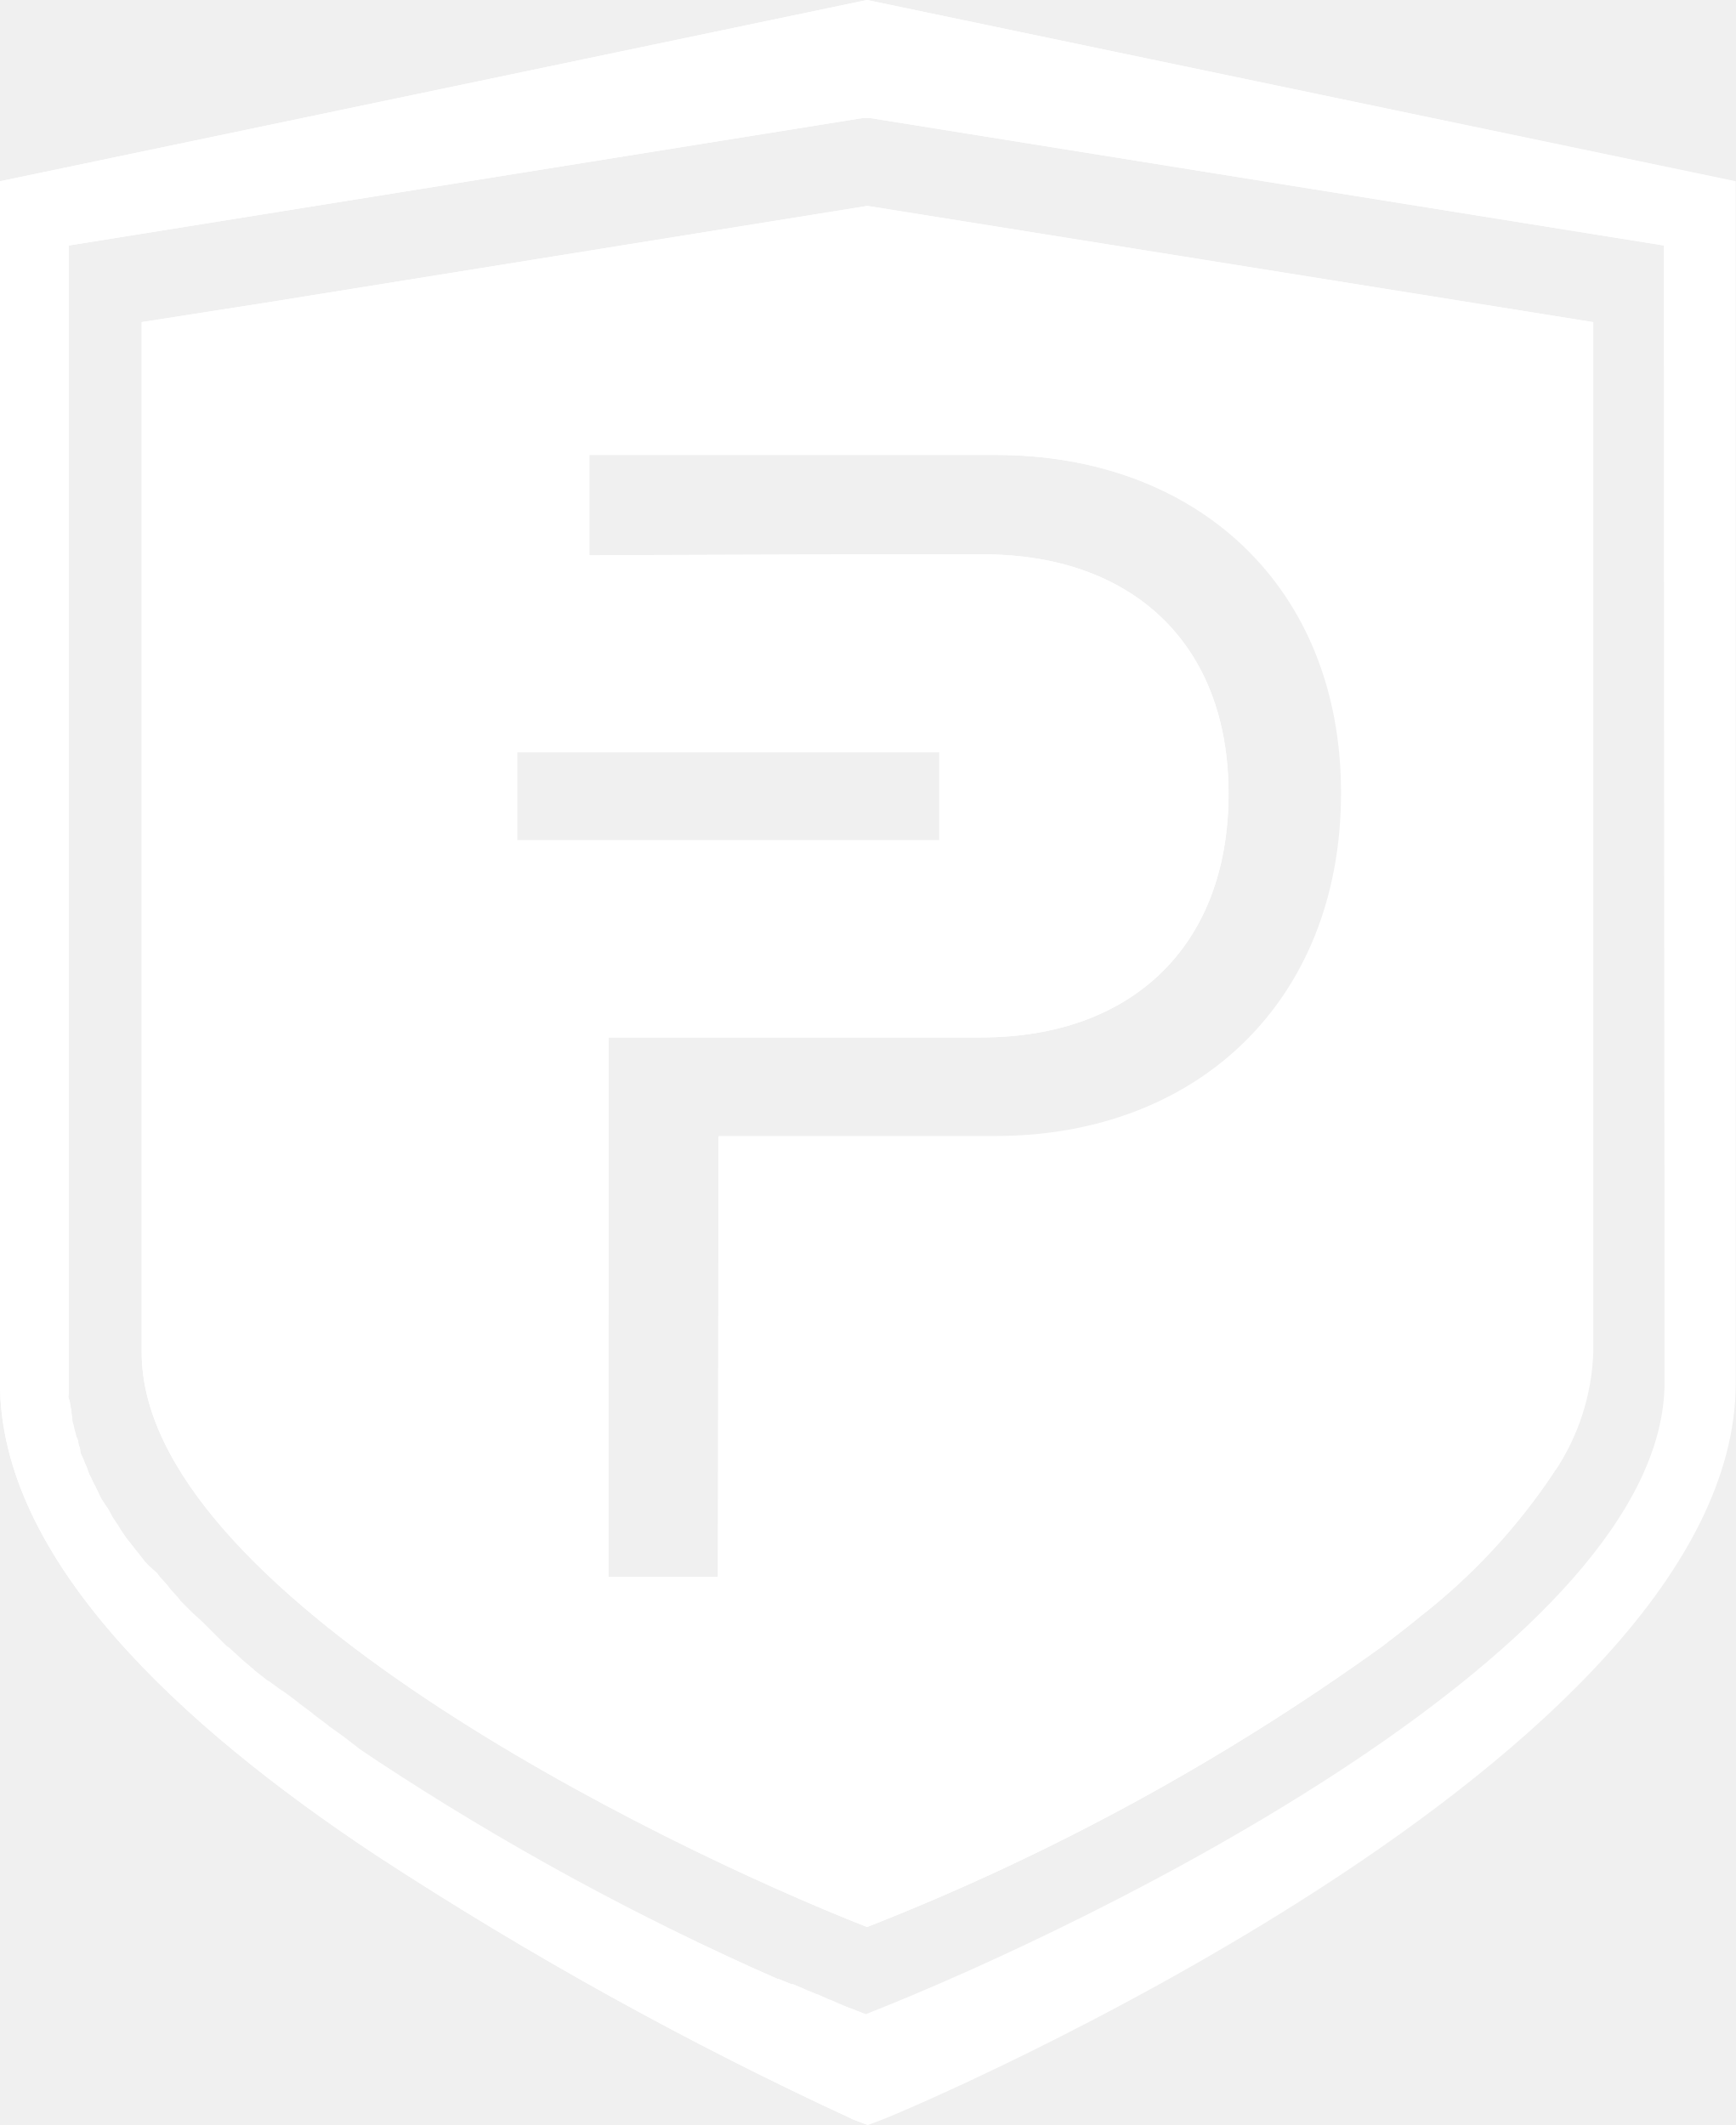
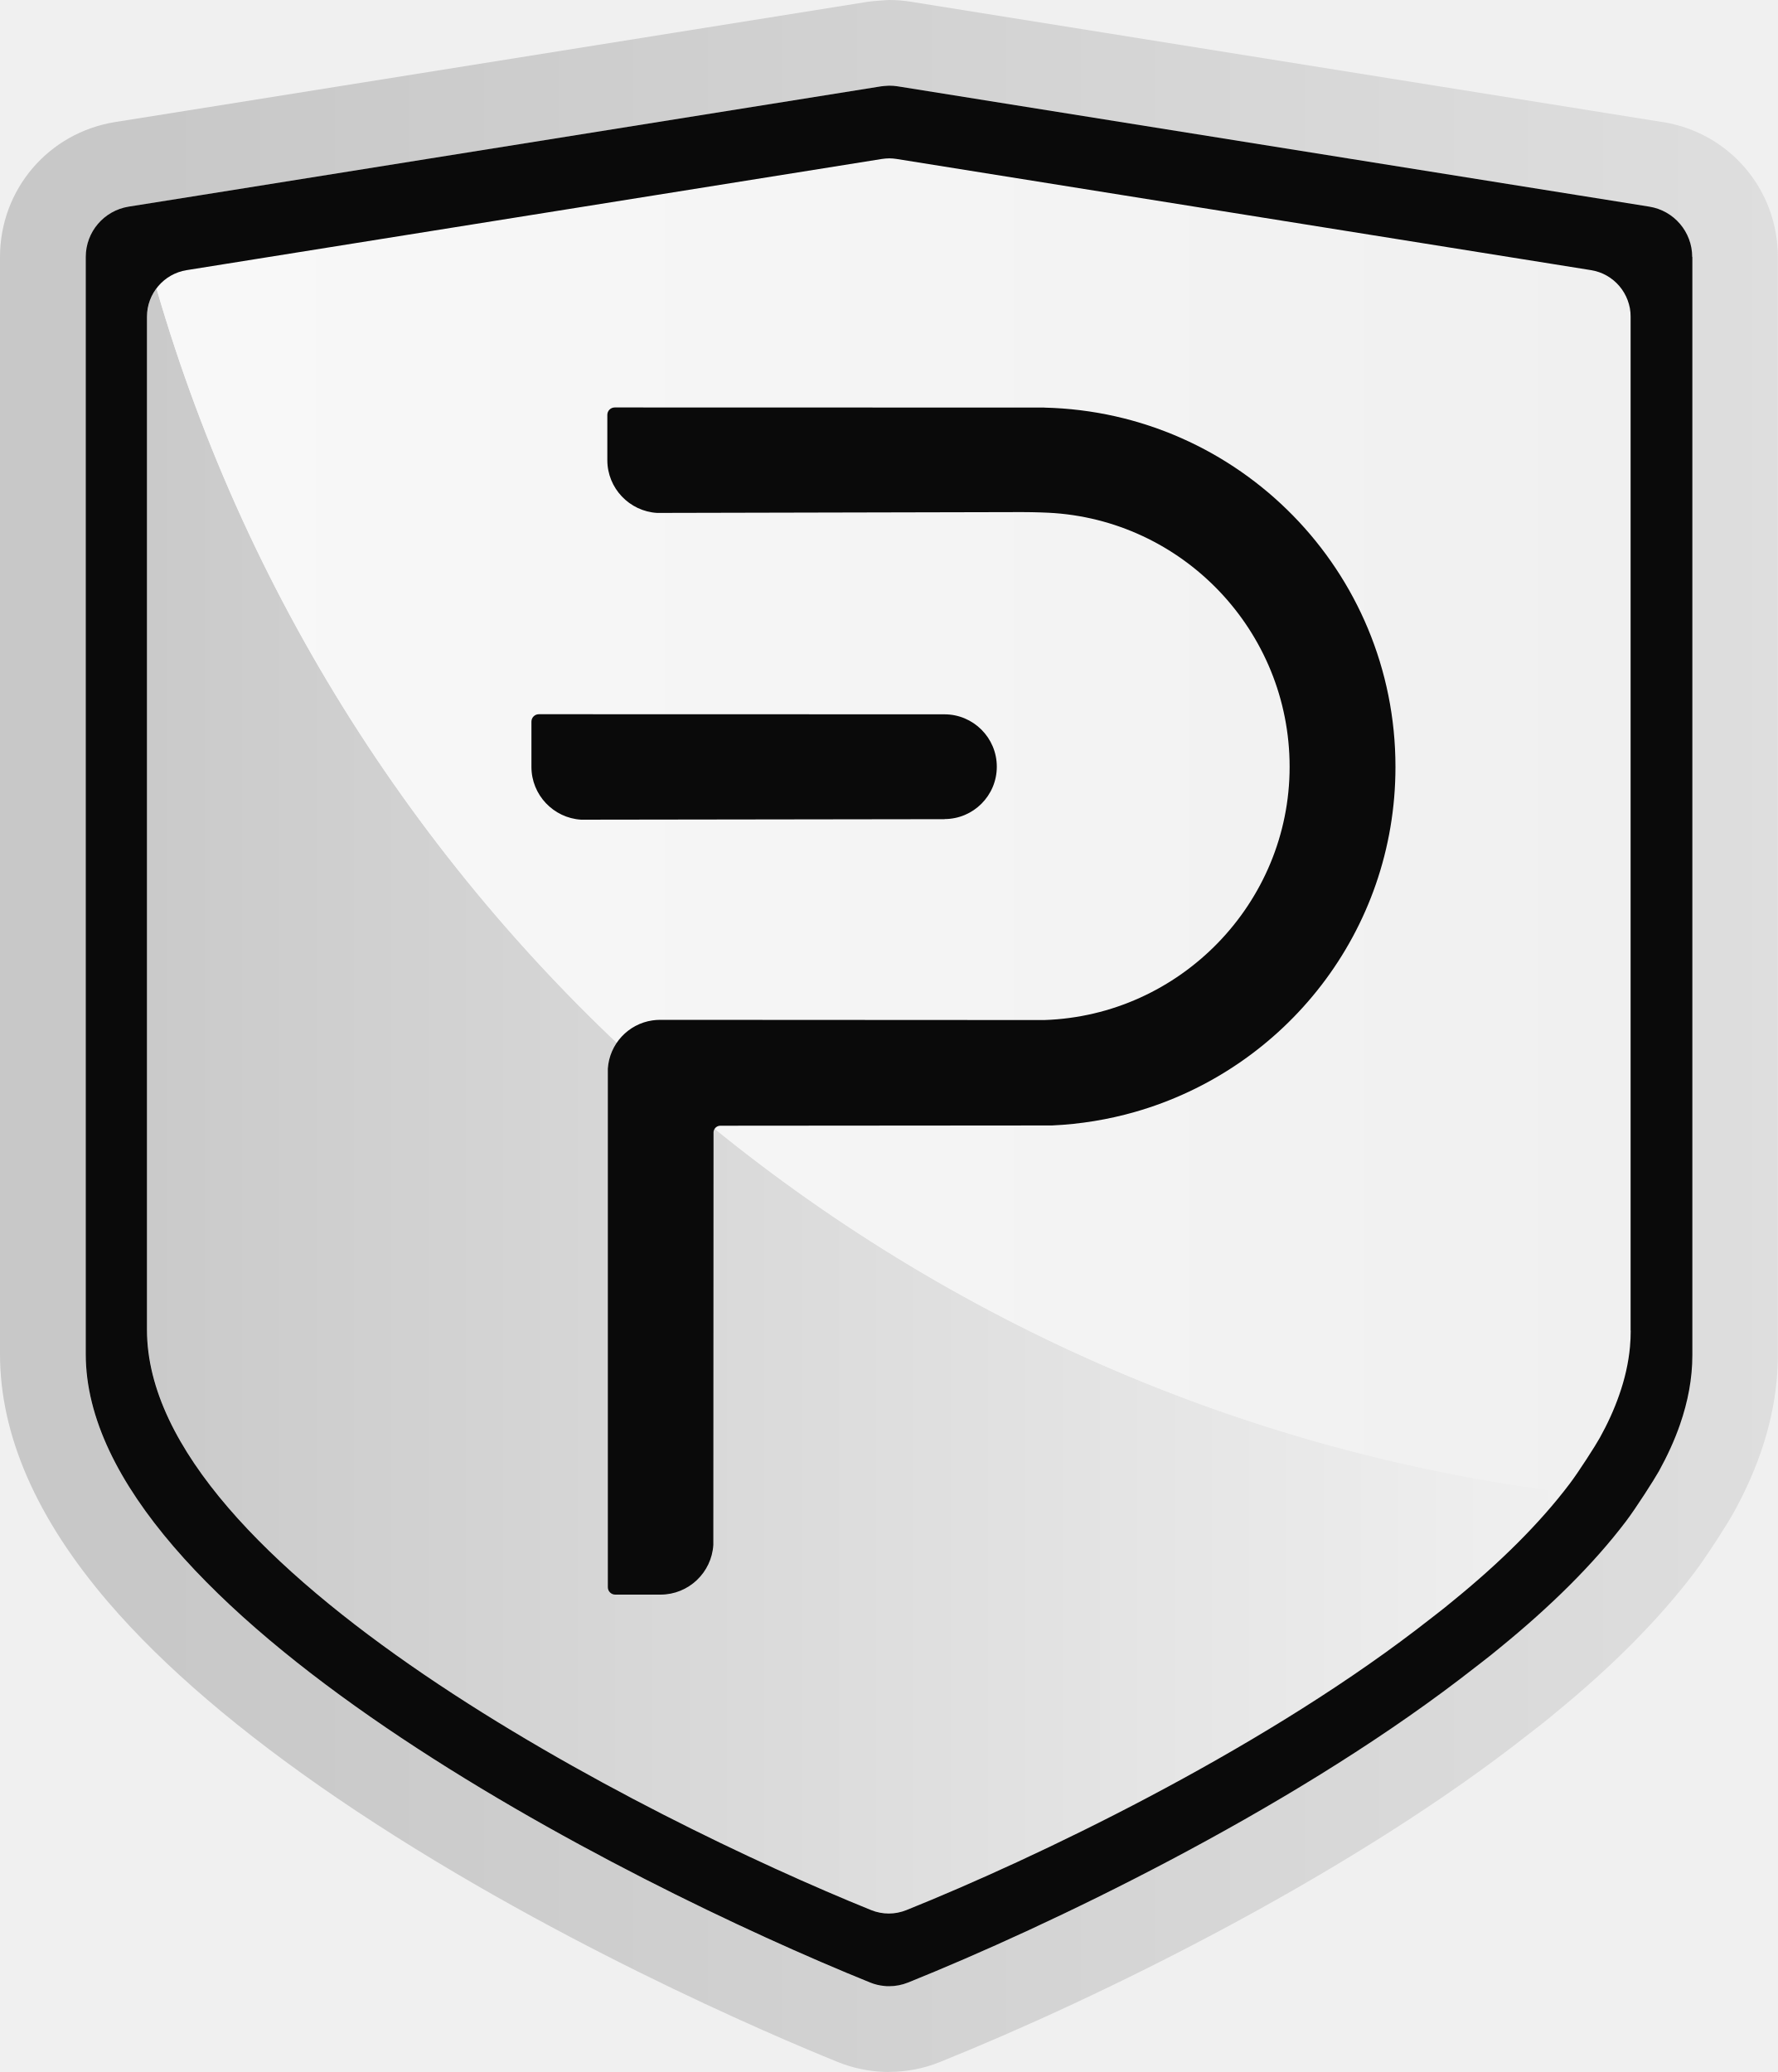
- <svg xmlns="http://www.w3.org/2000/svg" width="49" height="60" viewBox="0 0 49 60">
+ <svg xmlns="http://www.w3.org/2000/svg" xmlns:xlink="http://www.w3.org/1999/xlink" id="Layer_2" data-name="Layer 2" viewBox="0 0 343.17 400">
  <defs>
-     <style type="text/css">
-             .cls-1{fill:#fff}
-         </style>
+     <style>
+       .cls-1 {
+         fill: url(#New_Gradient_Swatch_1-2);
+       }
+ 
+       .cls-2 {
+         fill: url(#linear-gradient);
+       }
+ 
+       .cls-3 {
+         fill: url(#New_Gradient_Swatch_1);
+       }
+ 
+       .cls-4 {
+         fill: #0a0a0a;
+       }
+     </style>
+     <linearGradient id="New_Gradient_Swatch_1" data-name="New Gradient Swatch 1" x1="14.32" y1="212.55" x2="302.32" y2="212.55" gradientUnits="userSpaceOnUse">
+       <stop offset="0" stop-color="#c8c8c8" />
+       <stop offset="1" stop-color="#f0f0f0" />
+     </linearGradient>
+     <linearGradient id="linear-gradient" x1="313.72" y1="159.31" x2="44.07" y2="159.31" gradientUnits="userSpaceOnUse">
+       <stop offset="0" stop-color="#f0f0f0" />
+       <stop offset="1" stop-color="#f8f8f8" />
+     </linearGradient>
+     <linearGradient id="New_Gradient_Swatch_1-2" data-name="New Gradient Swatch 1" x1="28.63" y1="200" x2="604.65" y2="200" xlink:href="#New_Gradient_Swatch_1" />
  </defs>
-   <g id="ic_pivx" transform="translate(-4271 -3.715)">
-     <path id="Path_18615" d="M4295.475 3.715L4271 8.833V42.77c0 4.969 5.089 9.664 10.6 13.317a105.238 105.238 0 0 0 13.5 7.478l.4.15.4-.15c.992-.373 24.1-10.211 24.1-20.795V8.833zm22.539 39.055c0 7.4-15.911 15.23-22.539 17.838l-.323-.124-.124-.05-.224-.1-.124-.05-.224-.1-.074-.025-.273-.124-.075-.025-.3-.124-.05-.025-.323-.124h-.024l-.373-.15h-.025a77.919 77.919 0 0 1-11.369-6.161l-.447-.3-.446-.323-.422-.3-.025-.025-.4-.3-.025-.025-.4-.3-.024-.025-.4-.3-.05-.025-.372-.273-.05-.025-.348-.273-.049-.05-.323-.273-.05-.05-.3-.273-.075-.05-.273-.273-.074-.074-.274-.273-.074-.074-.273-.248-.074-.074-.249-.248-.074-.1-.224-.248-.075-.1-.223-.248-.075-.1-.2-.248-.1-.1-.173-.223-.1-.124-.173-.223-.1-.124-.15-.223-.074-.124-.15-.223-.074-.15a1.442 1.442 0 0 0-.124-.2l-.1-.15a.755.755 0 0 1-.1-.2l-.075-.15c-.025-.074-.074-.124-.1-.2a.854.854 0 0 0-.075-.15 1.7 1.7 0 0 1-.074-.2c-.025-.074-.05-.1-.075-.174a1.191 1.191 0 0 0-.075-.174.471.471 0 0 1-.05-.174c0-.05-.05-.124-.05-.174a.453.453 0 0 0-.05-.174c-.024-.05-.024-.1-.05-.174s-.025-.124-.049-.2a.384.384 0 0 1-.025-.15c0-.05-.025-.124-.025-.2s-.024-.1-.024-.15a.924.924 0 0 0-.05-.223c-.025-.074 0-.074 0-.124V10.647l22.417-3.6h.2l22.417 3.6.025 32.124z" class="cls-1" data-name="Path 18615" />
-     <path id="Path_18616" d="M4424.748 197.505l-16.977 2.733-3.5.547v29.093c0 6.733 14.47 13.863 20.477 16.223a66.344 66.344 0 0 0 14.545-7.925c.347-.273.72-.547 1.043-.82a17.266 17.266 0 0 0 3.823-4.124 6.427 6.427 0 0 0 1.066-3.33v-29.117zm-9.878 15.428h11.939v2.485h-11.939zm23.282 1.168c0 5.888-4.1 9.69-9.755 9.69h-7.843v12.422h-3.1v-15.23h10.525c4.219 0 6.974-2.559 6.974-6.882 0-4.273-2.755-6.758-6.925-6.758h-3.277l-7.843.025v-2.832h11.467c5.684 0 9.78 3.677 9.78 9.565" class="cls-1" data-name="Path 18616" transform="translate(-129.272 -187.976)" />
-     <path id="Path_18617" d="M4295.475 3.715L4271 8.833V42.77c0 4.969 5.089 9.664 10.6 13.317a105.276 105.276 0 0 0 13.5 7.478l.4.15v-.045l.349-.132c.993-.373 24.1-10.211 24.1-20.795V8.833zm22.516 39.029c0 7.4-15.911 15.23-22.539 17.838v.007l-.274-.106-.125-.05-.223-.074-.125-.05-.224-.1-.074-.025-.273-.124-.075-.025-.3-.124-.049-.025-.323-.15h-.049l-.372-.15h-.025A77 77 0 0 1 4281.6 53.4l-.446-.3-.447-.348-.422-.3-.024-.025-.4-.3-.024-.025-.4-.3-.026-.025-.4-.3-.049-.025-.373-.273-.05-.025-.348-.273-.049-.048-.323-.273-.05-.05-.3-.273-.074-.05-.273-.273-.075-.074-.273-.273-.075-.074-.273-.248-.074-.074-.248-.248-.075-.1-.224-.248-.074-.1-.224-.248-.074-.1-.224-.2-.1-.1-.174-.223-.1-.124-.174-.223-.1-.124-.151-.223-.074-.124-.15-.223-.074-.124a1.4 1.4 0 0 0-.125-.2l-.1-.15-.1-.2-.074-.15c-.025-.074-.075-.124-.1-.2a.821.821 0 0 0-.075-.15 1.616 1.616 0 0 1-.074-.2c-.025-.074-.05-.1-.075-.174a1.138 1.138 0 0 0-.074-.174.37.37 0 0 1-.05-.174c0-.074-.049-.15-.049-.2a.445.445 0 0 0-.05-.174c-.024-.05-.024-.1-.049-.174s-.025-.124-.049-.2a.359.359 0 0 1-.025-.15c0-.05-.025-.124-.025-.2s-.025-.1-.025-.15a.971.971 0 0 0-.05-.223c-.025-.074 0-.074 0-.124V10.647l22.417-3.6h.2l22.417 3.6z" class="cls-1" data-name="Path 18617" />
-     <path id="Path_18618" d="M4424.773 197.505l-17 2.733-3.5.547v29.093c0 6.733 14.47 13.863 20.477 16.223a66.331 66.331 0 0 0 14.545-7.925c.348-.273.72-.547 1.043-.82a17.259 17.259 0 0 0 3.823-4.124c-2.038-.106-2.021-.119.023-.025a6.42 6.42 0 0 0 1.067-3.33v-29.092zm-9.9 15.428h11.913v2.485h-11.913zm5.659 23.278h-3.1l.025-15.228h10.525c4.219 0 6.974-2.559 6.974-6.882 0-4.273-2.755-6.758-6.925-6.758h-3.278l-7.843.025v-2.832h11.466c5.659 0 9.754 3.7 9.754 9.54 0 5.888-4.07 9.69-9.754 9.69h-7.817z" class="cls-1" data-name="Path 18618" transform="translate(-129.272 -187.976)" />
+   <g id="Layer_1-2" data-name="Layer 1">
+     <g>
+       <path class="cls-3" d="M30.21,55.69c-1.14,1.52-1.81,3.41-1.81,5.44v195.58c0,45.83,96,94.31,139.8,112.04,2.17.88,4.61.89,6.78.01,25.02-10.08,66.98-30.16,98.32-54.05,2.44-1.91,5.04-3.82,7.3-5.74,8.27-6.74,15.49-13.76,21.15-20.94C171.85,271.55,65.82,178.59,30.21,55.69Z" />
+       <path class="cls-2" d="M308.82,277.58c1.51-2.74,2.77-5.48,3.73-8.24,1.08-3.1,1.79-6.22,2.09-9.32.1-1.04.14-2.08.14-3.12V61.12c0-.56-.05-1.1-.14-1.64-.19-1.07-.58-2.08-1.12-2.98-.26-.46-.58-.89-.91-1.28-1.37-1.6-3.28-2.72-5.48-3.08l-7.8-1.25-126.23-20.19c-.48-.07-.96-.12-1.44-.12s-.96.04-1.44.12l-121.19,19.38-12.99,2.08c-2.41.38-4.48,1.7-5.84,3.54,35.61,122.89,141.63,215.87,271.53,232.35.41-.52.83-1.03,1.21-1.55,1.79-2.32,5.06-7.45,5.88-8.92Z" />
+       <path class="cls-1" d="M320.96,23.57L175.85.34c-1.38-.22-2.77-.34-4.18-.34h-.11c-.63.04-3.09.19-4.04.34L36.28,21.32l-14.06,2.24C9.35,25.63,0,36.58,0,49.63v211.79c0,15.63,7.06,31.77,20.97,47.97,10.59,12.33,25.46,25.04,44.16,37.77,39.72,27.03,83.97,45.8,96.58,50.91,2.86,1.15,5.86,1.79,8.93,1.91.31.01.62.02.94.02v-.02h.02c3.38,0,6.7-.64,9.84-1.91,31.41-12.65,76.89-35.24,110.3-60.71.06-.05.13-.1.19-.14.83-.65,1.68-1.3,2.52-1.96,1.88-1.44,3.83-2.94,5.72-4.54,11.03-9.01,20.06-18.12,26.85-27.08,2.4-3.17,6.4-9.41,7.63-11.65,2.11-3.82,3.85-7.68,5.18-11.48,2.21-6.35,3.34-12.71,3.34-18.92V49.61c0-13.03-9.33-23.99-22.21-26.05ZM326.64,261.6c0,4.5-.85,9-2.41,13.47-1.04,2.99-2.4,5.98-4.04,8.93-.88,1.6-4.44,7.15-6.35,9.67-6.31,8.34-14.64,16.51-24.23,24.33-2.45,2.06-5.27,4.14-7.9,6.2-33.93,25.87-79.37,47.62-106.46,58.53-1.18.47-2.42.71-3.66.71h-.02v.02c-.3-.01-.61-.04-.92-.06-.92-.1-1.85-.31-2.72-.67-47.43-19.2-151.39-71.69-151.39-121.32V49.63c0-4.84,3.52-8.96,8.29-9.72l14.06-2.24,131.24-21c.16-.02,1.04-.11,1.45-.12h.1c.52,0,1.04.04,1.56.12l145.11,23.23c4.78.77,8.29,4.88,8.29,9.72v211.98Z" />
+       <path class="cls-4" d="M326.64,49.61c0-4.84-3.52-8.96-8.29-9.72l-145.11-23.23c-.52-.08-1.03-.12-1.56-.12h-.11c-.41.01-1.3.1-1.45.12L38.9,37.65l-14.06,2.24c-4.78.77-8.29,4.88-8.29,9.72v211.79c0,49.64,103.96,102.12,151.39,121.32.88.36,1.8.58,2.72.67.31.04.62.05.94.05h.02c1.25,0,2.48-.24,3.66-.71,27.09-10.91,72.52-32.66,106.46-58.53,2.63-2.06,5.45-4.14,7.9-6.2,9.59-7.82,17.91-15.99,24.23-24.33,1.91-2.52,5.46-8.08,6.35-9.67,1.63-2.96,3-5.94,4.04-8.93,1.56-4.48,2.41-8.98,2.41-13.47V49.61h-.02ZM314.77,256.88c0,1.04-.05,2.08-.14,3.12-.29,3.12-1,6.23-2.09,9.32-.96,2.76-2.22,5.52-3.73,8.24-.82,1.48-4.09,6.6-5.86,8.93-5.83,7.7-13.51,15.25-22.38,22.47-2.26,1.91-4.86,3.82-7.3,5.74-31.34,23.89-73.29,43.98-98.32,54.05-1.08.43-2.23.66-3.38.66s-2.3-.22-3.4-.66c-43.8-17.73-139.8-66.21-139.8-112.04V61.13c0-4.46,3.25-8.28,7.66-8.98l12.99-2.08,121.19-19.38c.48-.07.96-.12,1.44-.12s.96.04,1.44.12l126.21,20.21,7.8,1.25c2.21.35,4.12,1.48,5.48,3.08.34.4.65.83.91,1.28.54.91.91,1.91,1.12,2.98.1.53.14,1.08.14,1.64v195.73Z" />
+       <path class="cls-4" d="M182.32,158.12c5.58-.01,10.09-4.54,10.09-10.11s-4.52-10.11-10.11-10.11l-78.29-.02c-.79,0-1.43.64-1.43,1.43v8.74c0,5.42,4.26,9.87,9.6,10.19.05,0,70.13-.1,70.14-.1Z" />
+       <path class="cls-4" d="M201.57,78.68h0c-.6-.01-82.91-.02-82.91-.02-.79,0-1.43.64-1.43,1.43v8.74c0,5.42,4.26,9.87,9.61,10.19.06,0,70.43-.16,70.43-.16h0c2.63,0,5.05.12,5.05.12,25.95,1.26,46.61,22.8,46.61,49.06s-21.06,48.01-47.37,48.88h0c-.68.01-74.14-.04-74.14-.04-.5,0-1,.04-1.49.11-4.66.68-8.28,4.54-8.6,9.3v100.12c0,.79.64,1.43,1.43,1.43h8.74c5.42,0,9.87-4.26,10.19-9.61,0-.04.04-79.61.04-79.61v-.06c.04-.7.62-1.24,1.32-1.24.01,0,64.01-.05,64.01-.05,5.51-.25,10.85-1.14,15.95-2.59,29.07-8.29,50.35-34.9,50.35-66.63.01-37.81-30.19-68.49-67.78-69.36Z" />
+     </g>
  </g>
</svg>
